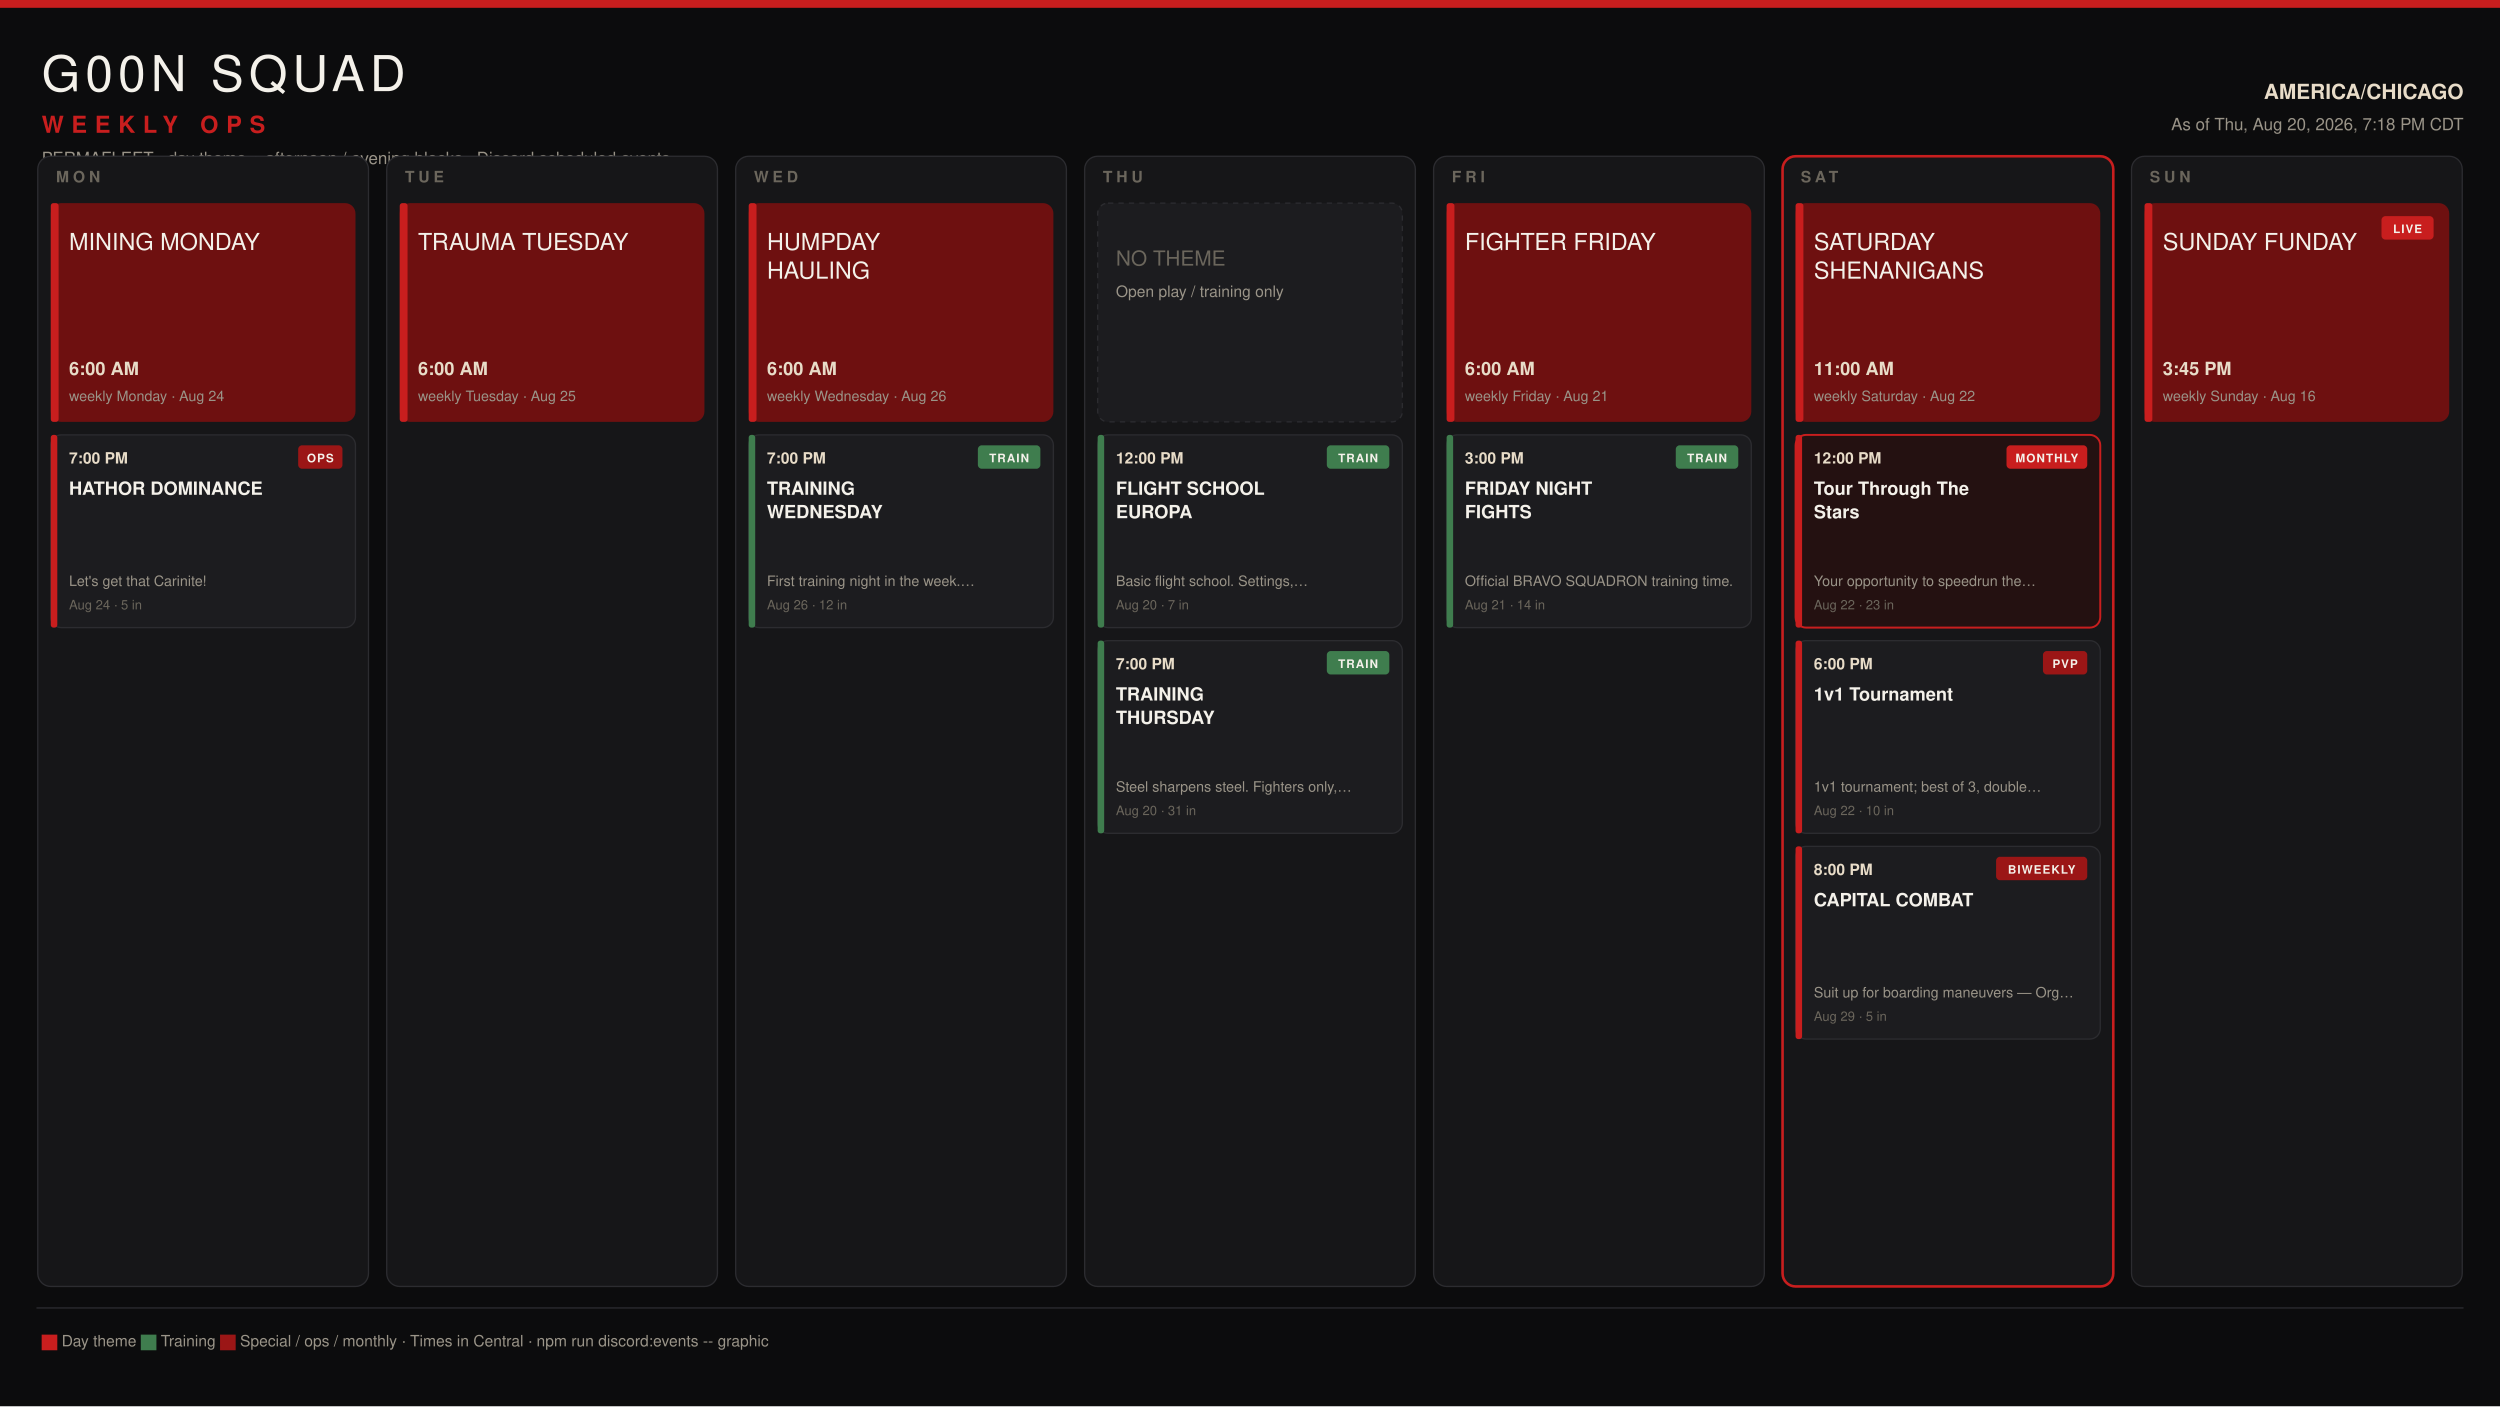
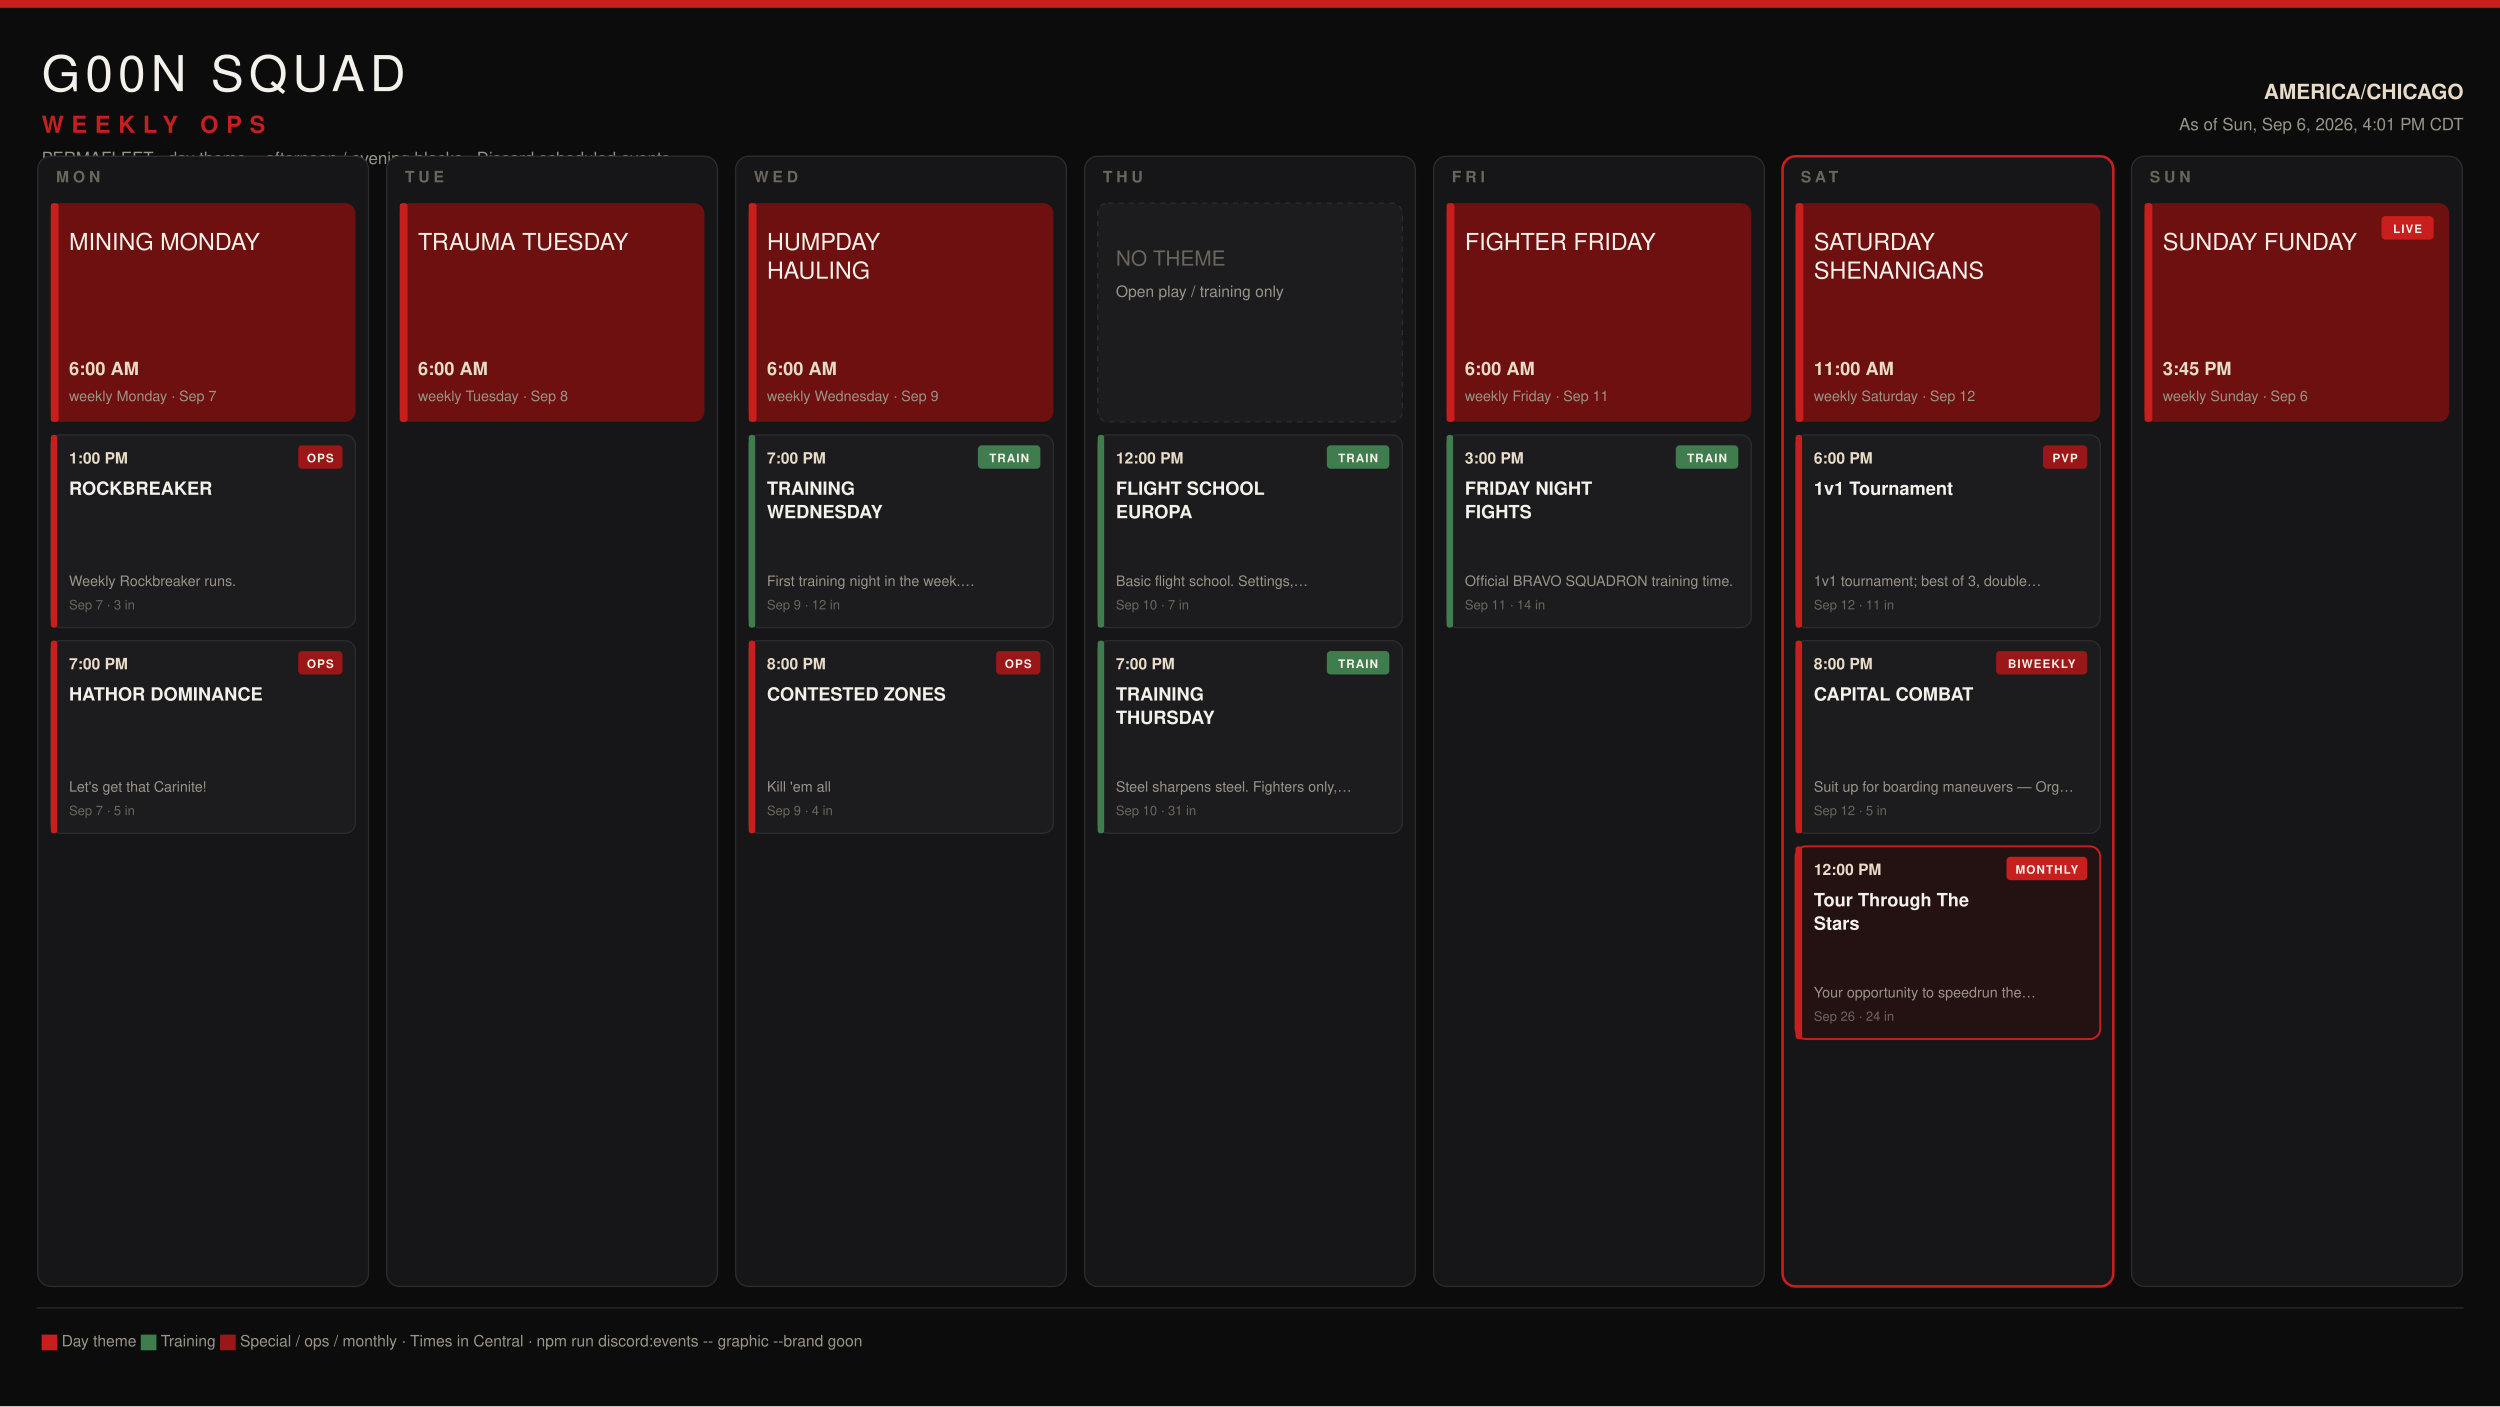
<svg xmlns="http://www.w3.org/2000/svg" width="1920" height="1080" viewBox="0 0 1920 1080" role="img" aria-label="G00N SQUAD weekly ops">
  <rect width="1920" height="1080" fill="#0c0c0d" />
  <rect x="0" y="0" width="1920" height="6" fill="#c81e1e" />
  <text x="32" y="70" fill="#f4f1ea" font-family="Arial Black, Helvetica Neue, Helvetica, Arial, sans-serif" font-size="38" letter-spacing="4">G00N SQUAD</text>
  <text x="32" y="102" fill="#c81e1e" font-family="Helvetica Neue, Helvetica, Arial, sans-serif" font-size="18" font-weight="700" letter-spacing="6">WEEKLY OPS</text>
  <text x="32" y="126" fill="#9a9488" font-family="Helvetica Neue, Helvetica, Arial, sans-serif" font-size="13">PERMAFLEET · day theme + afternoon / evening blocks · Discord scheduled events</text>
  <text x="1892" y="76" text-anchor="end" fill="#e8dcc8" font-family="Helvetica Neue, Helvetica, Arial, sans-serif" font-size="16" font-weight="700">AMERICA/CHICAGO</text>
-   <text x="1892" y="100" text-anchor="end" fill="#9a9488" font-family="Helvetica Neue, Helvetica, Arial, sans-serif" font-size="13">As of Thu, Aug 20, 2026, 7:18 PM CDT</text>
+   <text x="1892" y="100" text-anchor="end" fill="#9a9488" font-family="Helvetica Neue, Helvetica, Arial, sans-serif" font-size="13">As of Sun, Sep 6, 2026, 4:01 PM CDT</text>
  <rect x="29" y="120" width="254" height="868" rx="10" ry="10" fill="#161618" stroke="#2c2c30" stroke-width="1" />
  <text x="43" y="140" fill="#6b665c" font-family="Helvetica Neue, Helvetica, Arial, sans-serif" font-size="12" font-weight="700" letter-spacing="3">MON</text>
  <rect x="39" y="156" width="234" height="168" rx="8" ry="8" fill="#6e1010" />
  <rect x="39" y="156" width="6" height="168" fill="#c81e1e" rx="2" />
  <text fill="#f4f1ea" font-family="Arial Black, Helvetica Neue, Helvetica, Arial, sans-serif" font-size="18">
    <tspan x="53" y="192">MINING MONDAY</tspan>
  </text>
  <text x="53" y="288" fill="#e8dcc8" font-family="Helvetica Neue, Helvetica, Arial, sans-serif" font-size="14" font-weight="700">6:00 AM</text>
-   <text x="53" y="308" fill="#9a9488" font-family="Helvetica Neue, Helvetica, Arial, sans-serif" font-size="11">weekly Monday · Aug 24</text>
+   <text x="53" y="308" fill="#9a9488" font-family="Helvetica Neue, Helvetica, Arial, sans-serif" font-size="11">weekly Monday · Sep 7</text>
  <rect x="39" y="334" width="234" height="148" rx="8" ry="8" fill="#1c1c1f" stroke="#2c2c30" stroke-width="1" />
  <rect x="39" y="334" width="5" height="148" fill="#c81e1e" rx="2" />
-   <text x="53" y="356" fill="#e8dcc8" font-family="Helvetica Neue, Helvetica, Arial, sans-serif" font-size="12" font-weight="700">7:00 PM</text>
+   <text x="53" y="356" fill="#e8dcc8" font-family="Helvetica Neue, Helvetica, Arial, sans-serif" font-size="12" font-weight="700">1:00 PM</text>
  <rect x="229" y="342" width="34" height="18" rx="3" ry="3" fill="#9b1616" />
  <text x="246" y="355" text-anchor="middle" fill="#f4f1ea" font-family="Helvetica Neue, Helvetica, Arial, sans-serif" font-size="9" font-weight="700" letter-spacing="0.8">OPS</text>
  <text fill="#f4f1ea" font-family="Helvetica Neue, Helvetica, Arial, sans-serif" font-size="14" font-weight="700">
-     <tspan x="53" y="380">HATHOR DOMINANCE</tspan>
+     <tspan x="53" y="380">ROCKBREAKER</tspan>
  </text>
-   <text x="53" y="450" fill="#9a9488" font-family="Helvetica Neue, Helvetica, Arial, sans-serif" font-size="11">Let's get that Carinite!</text>
-   <text x="53" y="468" fill="#6b665c" font-family="Helvetica Neue, Helvetica, Arial, sans-serif" font-size="10">Aug 24 · 5 in</text>
+   <text x="53" y="450" fill="#9a9488" font-family="Helvetica Neue, Helvetica, Arial, sans-serif" font-size="11">Weekly Rockbreaker runs.</text>
+   <text x="53" y="468" fill="#6b665c" font-family="Helvetica Neue, Helvetica, Arial, sans-serif" font-size="10">Sep 7 · 3 in</text>
+   <rect x="39" y="492" width="234" height="148" rx="8" ry="8" fill="#1c1c1f" stroke="#2c2c30" stroke-width="1" />
+   <rect x="39" y="492" width="5" height="148" fill="#c81e1e" rx="2" />
+   <text x="53" y="514" fill="#e8dcc8" font-family="Helvetica Neue, Helvetica, Arial, sans-serif" font-size="12" font-weight="700">7:00 PM</text>
+   <rect x="229" y="500" width="34" height="18" rx="3" ry="3" fill="#9b1616" />
+   <text x="246" y="513" text-anchor="middle" fill="#f4f1ea" font-family="Helvetica Neue, Helvetica, Arial, sans-serif" font-size="9" font-weight="700" letter-spacing="0.8">OPS</text>
+   <text fill="#f4f1ea" font-family="Helvetica Neue, Helvetica, Arial, sans-serif" font-size="14" font-weight="700">
+     <tspan x="53" y="538">HATHOR DOMINANCE</tspan>
+   </text>
+   <text x="53" y="608" fill="#9a9488" font-family="Helvetica Neue, Helvetica, Arial, sans-serif" font-size="11">Let's get that Carinite!</text>
+   <text x="53" y="626" fill="#6b665c" font-family="Helvetica Neue, Helvetica, Arial, sans-serif" font-size="10">Sep 7 · 5 in</text>
  <rect x="297" y="120" width="254" height="868" rx="10" ry="10" fill="#161618" stroke="#2c2c30" stroke-width="1" />
  <text x="311" y="140" fill="#6b665c" font-family="Helvetica Neue, Helvetica, Arial, sans-serif" font-size="12" font-weight="700" letter-spacing="3">TUE</text>
  <rect x="307" y="156" width="234" height="168" rx="8" ry="8" fill="#6e1010" />
  <rect x="307" y="156" width="6" height="168" fill="#c81e1e" rx="2" />
  <text fill="#f4f1ea" font-family="Arial Black, Helvetica Neue, Helvetica, Arial, sans-serif" font-size="18">
    <tspan x="321" y="192">TRAUMA TUESDAY</tspan>
  </text>
  <text x="321" y="288" fill="#e8dcc8" font-family="Helvetica Neue, Helvetica, Arial, sans-serif" font-size="14" font-weight="700">6:00 AM</text>
-   <text x="321" y="308" fill="#9a9488" font-family="Helvetica Neue, Helvetica, Arial, sans-serif" font-size="11">weekly Tuesday · Aug 25</text>
+   <text x="321" y="308" fill="#9a9488" font-family="Helvetica Neue, Helvetica, Arial, sans-serif" font-size="11">weekly Tuesday · Sep 8</text>
  <rect x="565" y="120" width="254" height="868" rx="10" ry="10" fill="#161618" stroke="#2c2c30" stroke-width="1" />
  <text x="579" y="140" fill="#6b665c" font-family="Helvetica Neue, Helvetica, Arial, sans-serif" font-size="12" font-weight="700" letter-spacing="3">WED</text>
  <rect x="575" y="156" width="234" height="168" rx="8" ry="8" fill="#6e1010" />
  <rect x="575" y="156" width="6" height="168" fill="#c81e1e" rx="2" />
  <text fill="#f4f1ea" font-family="Arial Black, Helvetica Neue, Helvetica, Arial, sans-serif" font-size="18">
    <tspan x="589" y="192">HUMPDAY</tspan>
    <tspan x="589" y="214">HAULING</tspan>
  </text>
  <text x="589" y="288" fill="#e8dcc8" font-family="Helvetica Neue, Helvetica, Arial, sans-serif" font-size="14" font-weight="700">6:00 AM</text>
-   <text x="589" y="308" fill="#9a9488" font-family="Helvetica Neue, Helvetica, Arial, sans-serif" font-size="11">weekly Wednesday · Aug 26</text>
+   <text x="589" y="308" fill="#9a9488" font-family="Helvetica Neue, Helvetica, Arial, sans-serif" font-size="11">weekly Wednesday · Sep 9</text>
  <rect x="575" y="334" width="234" height="148" rx="8" ry="8" fill="#1c1c1f" stroke="#2c2c30" stroke-width="1" />
  <rect x="575" y="334" width="5" height="148" fill="#3f7d4e" rx="2" />
  <text x="589" y="356" fill="#e8dcc8" font-family="Helvetica Neue, Helvetica, Arial, sans-serif" font-size="12" font-weight="700">7:00 PM</text>
  <rect x="751" y="342" width="48" height="18" rx="3" ry="3" fill="#3f7d4e" />
  <text x="775" y="355" text-anchor="middle" fill="#f4f1ea" font-family="Helvetica Neue, Helvetica, Arial, sans-serif" font-size="9" font-weight="700" letter-spacing="0.8">TRAIN</text>
  <text fill="#f4f1ea" font-family="Helvetica Neue, Helvetica, Arial, sans-serif" font-size="14" font-weight="700">
    <tspan x="589" y="380">TRAINING</tspan>
    <tspan x="589" y="398">WEDNESDAY</tspan>
  </text>
  <text x="589" y="450" fill="#9a9488" font-family="Helvetica Neue, Helvetica, Arial, sans-serif" font-size="11">First training night in the week.…</text>
-   <text x="589" y="468" fill="#6b665c" font-family="Helvetica Neue, Helvetica, Arial, sans-serif" font-size="10">Aug 26 · 12 in</text>
+   <text x="589" y="468" fill="#6b665c" font-family="Helvetica Neue, Helvetica, Arial, sans-serif" font-size="10">Sep 9 · 12 in</text>
+   <rect x="575" y="492" width="234" height="148" rx="8" ry="8" fill="#1c1c1f" stroke="#2c2c30" stroke-width="1" />
+   <rect x="575" y="492" width="5" height="148" fill="#c81e1e" rx="2" />
+   <text x="589" y="514" fill="#e8dcc8" font-family="Helvetica Neue, Helvetica, Arial, sans-serif" font-size="12" font-weight="700">8:00 PM</text>
+   <rect x="765" y="500" width="34" height="18" rx="3" ry="3" fill="#9b1616" />
+   <text x="782" y="513" text-anchor="middle" fill="#f4f1ea" font-family="Helvetica Neue, Helvetica, Arial, sans-serif" font-size="9" font-weight="700" letter-spacing="0.8">OPS</text>
+   <text fill="#f4f1ea" font-family="Helvetica Neue, Helvetica, Arial, sans-serif" font-size="14" font-weight="700">
+     <tspan x="589" y="538">CONTESTED ZONES</tspan>
+   </text>
+   <text x="589" y="608" fill="#9a9488" font-family="Helvetica Neue, Helvetica, Arial, sans-serif" font-size="11">Kill 'em all</text>
+   <text x="589" y="626" fill="#6b665c" font-family="Helvetica Neue, Helvetica, Arial, sans-serif" font-size="10">Sep 9 · 4 in</text>
  <rect x="833" y="120" width="254" height="868" rx="10" ry="10" fill="#161618" stroke="#2c2c30" stroke-width="1" />
  <text x="847" y="140" fill="#6b665c" font-family="Helvetica Neue, Helvetica, Arial, sans-serif" font-size="12" font-weight="700" letter-spacing="3">THU</text>
  <rect x="843" y="156" width="234" height="168" rx="8" ry="8" fill="#1c1c1f" stroke="#2c2c30" stroke-width="1" stroke-dasharray="4 4" />
  <text x="857" y="204" fill="#6b665c" font-family="Arial Black, Helvetica Neue, Helvetica, Arial, sans-serif" font-size="16">NO THEME</text>
  <text x="857" y="228" fill="#9a9488" font-family="Helvetica Neue, Helvetica, Arial, sans-serif" font-size="12">Open play / training only</text>
  <rect x="843" y="334" width="234" height="148" rx="8" ry="8" fill="#1c1c1f" stroke="#2c2c30" stroke-width="1" />
  <rect x="843" y="334" width="5" height="148" fill="#3f7d4e" rx="2" />
  <text x="857" y="356" fill="#e8dcc8" font-family="Helvetica Neue, Helvetica, Arial, sans-serif" font-size="12" font-weight="700">12:00 PM</text>
  <rect x="1019" y="342" width="48" height="18" rx="3" ry="3" fill="#3f7d4e" />
  <text x="1043" y="355" text-anchor="middle" fill="#f4f1ea" font-family="Helvetica Neue, Helvetica, Arial, sans-serif" font-size="9" font-weight="700" letter-spacing="0.8">TRAIN</text>
  <text fill="#f4f1ea" font-family="Helvetica Neue, Helvetica, Arial, sans-serif" font-size="14" font-weight="700">
    <tspan x="857" y="380">FLIGHT SCHOOL</tspan>
    <tspan x="857" y="398">EUROPA</tspan>
  </text>
  <text x="857" y="450" fill="#9a9488" font-family="Helvetica Neue, Helvetica, Arial, sans-serif" font-size="11">Basic flight school. Settings,…</text>
-   <text x="857" y="468" fill="#6b665c" font-family="Helvetica Neue, Helvetica, Arial, sans-serif" font-size="10">Aug 20 · 7 in</text>
+   <text x="857" y="468" fill="#6b665c" font-family="Helvetica Neue, Helvetica, Arial, sans-serif" font-size="10">Sep 10 · 7 in</text>
  <rect x="843" y="492" width="234" height="148" rx="8" ry="8" fill="#1c1c1f" stroke="#2c2c30" stroke-width="1" />
  <rect x="843" y="492" width="5" height="148" fill="#3f7d4e" rx="2" />
  <text x="857" y="514" fill="#e8dcc8" font-family="Helvetica Neue, Helvetica, Arial, sans-serif" font-size="12" font-weight="700">7:00 PM</text>
  <rect x="1019" y="500" width="48" height="18" rx="3" ry="3" fill="#3f7d4e" />
  <text x="1043" y="513" text-anchor="middle" fill="#f4f1ea" font-family="Helvetica Neue, Helvetica, Arial, sans-serif" font-size="9" font-weight="700" letter-spacing="0.8">TRAIN</text>
  <text fill="#f4f1ea" font-family="Helvetica Neue, Helvetica, Arial, sans-serif" font-size="14" font-weight="700">
    <tspan x="857" y="538">TRAINING</tspan>
    <tspan x="857" y="556">THURSDAY</tspan>
  </text>
  <text x="857" y="608" fill="#9a9488" font-family="Helvetica Neue, Helvetica, Arial, sans-serif" font-size="11">Steel sharpens steel. Fighters only,…</text>
-   <text x="857" y="626" fill="#6b665c" font-family="Helvetica Neue, Helvetica, Arial, sans-serif" font-size="10">Aug 20 · 31 in</text>
+   <text x="857" y="626" fill="#6b665c" font-family="Helvetica Neue, Helvetica, Arial, sans-serif" font-size="10">Sep 10 · 31 in</text>
  <rect x="1101" y="120" width="254" height="868" rx="10" ry="10" fill="#161618" stroke="#2c2c30" stroke-width="1" />
  <text x="1115" y="140" fill="#6b665c" font-family="Helvetica Neue, Helvetica, Arial, sans-serif" font-size="12" font-weight="700" letter-spacing="3">FRI</text>
  <rect x="1111" y="156" width="234" height="168" rx="8" ry="8" fill="#6e1010" />
  <rect x="1111" y="156" width="6" height="168" fill="#c81e1e" rx="2" />
  <text fill="#f4f1ea" font-family="Arial Black, Helvetica Neue, Helvetica, Arial, sans-serif" font-size="18">
    <tspan x="1125" y="192">FIGHTER FRIDAY</tspan>
  </text>
  <text x="1125" y="288" fill="#e8dcc8" font-family="Helvetica Neue, Helvetica, Arial, sans-serif" font-size="14" font-weight="700">6:00 AM</text>
-   <text x="1125" y="308" fill="#9a9488" font-family="Helvetica Neue, Helvetica, Arial, sans-serif" font-size="11">weekly Friday · Aug 21</text>
+   <text x="1125" y="308" fill="#9a9488" font-family="Helvetica Neue, Helvetica, Arial, sans-serif" font-size="11">weekly Friday · Sep 11</text>
  <rect x="1111" y="334" width="234" height="148" rx="8" ry="8" fill="#1c1c1f" stroke="#2c2c30" stroke-width="1" />
  <rect x="1111" y="334" width="5" height="148" fill="#3f7d4e" rx="2" />
  <text x="1125" y="356" fill="#e8dcc8" font-family="Helvetica Neue, Helvetica, Arial, sans-serif" font-size="12" font-weight="700">3:00 PM</text>
  <rect x="1287" y="342" width="48" height="18" rx="3" ry="3" fill="#3f7d4e" />
  <text x="1311" y="355" text-anchor="middle" fill="#f4f1ea" font-family="Helvetica Neue, Helvetica, Arial, sans-serif" font-size="9" font-weight="700" letter-spacing="0.8">TRAIN</text>
  <text fill="#f4f1ea" font-family="Helvetica Neue, Helvetica, Arial, sans-serif" font-size="14" font-weight="700">
    <tspan x="1125" y="380">FRIDAY NIGHT</tspan>
    <tspan x="1125" y="398">FIGHTS</tspan>
  </text>
  <text x="1125" y="450" fill="#9a9488" font-family="Helvetica Neue, Helvetica, Arial, sans-serif" font-size="11">Official BRAVO SQUADRON training time.</text>
-   <text x="1125" y="468" fill="#6b665c" font-family="Helvetica Neue, Helvetica, Arial, sans-serif" font-size="10">Aug 21 · 14 in</text>
+   <text x="1125" y="468" fill="#6b665c" font-family="Helvetica Neue, Helvetica, Arial, sans-serif" font-size="10">Sep 11 · 14 in</text>
  <rect x="1369" y="120" width="254" height="868" rx="10" ry="10" fill="#161618" stroke="#c81e1e" stroke-width="2" />
  <text x="1383" y="140" fill="#6b665c" font-family="Helvetica Neue, Helvetica, Arial, sans-serif" font-size="12" font-weight="700" letter-spacing="3">SAT</text>
  <rect x="1379" y="156" width="234" height="168" rx="8" ry="8" fill="#6e1010" />
  <rect x="1379" y="156" width="6" height="168" fill="#c81e1e" rx="2" />
  <text fill="#f4f1ea" font-family="Arial Black, Helvetica Neue, Helvetica, Arial, sans-serif" font-size="18">
    <tspan x="1393" y="192">SATURDAY</tspan>
    <tspan x="1393" y="214">SHENANIGANS</tspan>
  </text>
  <text x="1393" y="288" fill="#e8dcc8" font-family="Helvetica Neue, Helvetica, Arial, sans-serif" font-size="14" font-weight="700">11:00 AM</text>
-   <text x="1393" y="308" fill="#9a9488" font-family="Helvetica Neue, Helvetica, Arial, sans-serif" font-size="11">weekly Saturday · Aug 22</text>
-   <rect x="1379" y="334" width="234" height="148" rx="8" ry="8" fill="#241111" stroke="#c81e1e" stroke-width="1.5" />
+   <text x="1393" y="308" fill="#9a9488" font-family="Helvetica Neue, Helvetica, Arial, sans-serif" font-size="11">weekly Saturday · Sep 12</text>
+   <rect x="1379" y="334" width="234" height="148" rx="8" ry="8" fill="#1c1c1f" stroke="#2c2c30" stroke-width="1" />
  <rect x="1379" y="334" width="5" height="148" fill="#c81e1e" rx="2" />
-   <text x="1393" y="356" fill="#e8dcc8" font-family="Helvetica Neue, Helvetica, Arial, sans-serif" font-size="12" font-weight="700">12:00 PM</text>
-   <rect x="1541" y="342" width="62" height="18" rx="3" ry="3" fill="#c81e1e" />
-   <text x="1572" y="355" text-anchor="middle" fill="#f4f1ea" font-family="Helvetica Neue, Helvetica, Arial, sans-serif" font-size="9" font-weight="700" letter-spacing="0.8">MONTHLY</text>
+   <text x="1393" y="356" fill="#e8dcc8" font-family="Helvetica Neue, Helvetica, Arial, sans-serif" font-size="12" font-weight="700">6:00 PM</text>
+   <rect x="1569" y="342" width="34" height="18" rx="3" ry="3" fill="#9b1616" />
+   <text x="1586" y="355" text-anchor="middle" fill="#f4f1ea" font-family="Helvetica Neue, Helvetica, Arial, sans-serif" font-size="9" font-weight="700" letter-spacing="0.8">PVP</text>
  <text fill="#f4f1ea" font-family="Helvetica Neue, Helvetica, Arial, sans-serif" font-size="14" font-weight="700">
-     <tspan x="1393" y="380">Tour Through The</tspan>
-     <tspan x="1393" y="398">Stars</tspan>
+     <tspan x="1393" y="380">1v1 Tournament</tspan>
  </text>
-   <text x="1393" y="450" fill="#9a9488" font-family="Helvetica Neue, Helvetica, Arial, sans-serif" font-size="11">Your opportunity to speedrun the…</text>
-   <text x="1393" y="468" fill="#6b665c" font-family="Helvetica Neue, Helvetica, Arial, sans-serif" font-size="10">Aug 22 · 23 in</text>
+   <text x="1393" y="450" fill="#9a9488" font-family="Helvetica Neue, Helvetica, Arial, sans-serif" font-size="11">1v1 tournament; best of 3, double…</text>
+   <text x="1393" y="468" fill="#6b665c" font-family="Helvetica Neue, Helvetica, Arial, sans-serif" font-size="10">Sep 12 · 11 in</text>
  <rect x="1379" y="492" width="234" height="148" rx="8" ry="8" fill="#1c1c1f" stroke="#2c2c30" stroke-width="1" />
  <rect x="1379" y="492" width="5" height="148" fill="#c81e1e" rx="2" />
-   <text x="1393" y="514" fill="#e8dcc8" font-family="Helvetica Neue, Helvetica, Arial, sans-serif" font-size="12" font-weight="700">6:00 PM</text>
-   <rect x="1569" y="500" width="34" height="18" rx="3" ry="3" fill="#9b1616" />
-   <text x="1586" y="513" text-anchor="middle" fill="#f4f1ea" font-family="Helvetica Neue, Helvetica, Arial, sans-serif" font-size="9" font-weight="700" letter-spacing="0.8">PVP</text>
+   <text x="1393" y="514" fill="#e8dcc8" font-family="Helvetica Neue, Helvetica, Arial, sans-serif" font-size="12" font-weight="700">8:00 PM</text>
+   <rect x="1533" y="500" width="70" height="18" rx="3" ry="3" fill="#9b1616" />
+   <text x="1568" y="513" text-anchor="middle" fill="#f4f1ea" font-family="Helvetica Neue, Helvetica, Arial, sans-serif" font-size="9" font-weight="700" letter-spacing="0.8">BIWEEKLY</text>
  <text fill="#f4f1ea" font-family="Helvetica Neue, Helvetica, Arial, sans-serif" font-size="14" font-weight="700">
-     <tspan x="1393" y="538">1v1 Tournament</tspan>
+     <tspan x="1393" y="538">CAPITAL COMBAT</tspan>
  </text>
-   <text x="1393" y="608" fill="#9a9488" font-family="Helvetica Neue, Helvetica, Arial, sans-serif" font-size="11">1v1 tournament; best of 3, double…</text>
-   <text x="1393" y="626" fill="#6b665c" font-family="Helvetica Neue, Helvetica, Arial, sans-serif" font-size="10">Aug 22 · 10 in</text>
-   <rect x="1379" y="650" width="234" height="148" rx="8" ry="8" fill="#1c1c1f" stroke="#2c2c30" stroke-width="1" />
+   <text x="1393" y="608" fill="#9a9488" font-family="Helvetica Neue, Helvetica, Arial, sans-serif" font-size="11">Suit up for boarding maneuvers — Org…</text>
+   <text x="1393" y="626" fill="#6b665c" font-family="Helvetica Neue, Helvetica, Arial, sans-serif" font-size="10">Sep 12 · 5 in</text>
+   <rect x="1379" y="650" width="234" height="148" rx="8" ry="8" fill="#241111" stroke="#c81e1e" stroke-width="1.5" />
  <rect x="1379" y="650" width="5" height="148" fill="#c81e1e" rx="2" />
-   <text x="1393" y="672" fill="#e8dcc8" font-family="Helvetica Neue, Helvetica, Arial, sans-serif" font-size="12" font-weight="700">8:00 PM</text>
-   <rect x="1533" y="658" width="70" height="18" rx="3" ry="3" fill="#9b1616" />
-   <text x="1568" y="671" text-anchor="middle" fill="#f4f1ea" font-family="Helvetica Neue, Helvetica, Arial, sans-serif" font-size="9" font-weight="700" letter-spacing="0.8">BIWEEKLY</text>
+   <text x="1393" y="672" fill="#e8dcc8" font-family="Helvetica Neue, Helvetica, Arial, sans-serif" font-size="12" font-weight="700">12:00 PM</text>
+   <rect x="1541" y="658" width="62" height="18" rx="3" ry="3" fill="#c81e1e" />
+   <text x="1572" y="671" text-anchor="middle" fill="#f4f1ea" font-family="Helvetica Neue, Helvetica, Arial, sans-serif" font-size="9" font-weight="700" letter-spacing="0.8">MONTHLY</text>
  <text fill="#f4f1ea" font-family="Helvetica Neue, Helvetica, Arial, sans-serif" font-size="14" font-weight="700">
-     <tspan x="1393" y="696">CAPITAL COMBAT</tspan>
+     <tspan x="1393" y="696">Tour Through The</tspan>
+     <tspan x="1393" y="714">Stars</tspan>
  </text>
-   <text x="1393" y="766" fill="#9a9488" font-family="Helvetica Neue, Helvetica, Arial, sans-serif" font-size="11">Suit up for boarding maneuvers — Org…</text>
-   <text x="1393" y="784" fill="#6b665c" font-family="Helvetica Neue, Helvetica, Arial, sans-serif" font-size="10">Aug 29 · 5 in</text>
+   <text x="1393" y="766" fill="#9a9488" font-family="Helvetica Neue, Helvetica, Arial, sans-serif" font-size="11">Your opportunity to speedrun the…</text>
+   <text x="1393" y="784" fill="#6b665c" font-family="Helvetica Neue, Helvetica, Arial, sans-serif" font-size="10">Sep 26 · 24 in</text>
  <rect x="1637" y="120" width="254" height="868" rx="10" ry="10" fill="#161618" stroke="#2c2c30" stroke-width="1" />
  <text x="1651" y="140" fill="#6b665c" font-family="Helvetica Neue, Helvetica, Arial, sans-serif" font-size="12" font-weight="700" letter-spacing="3">SUN</text>
  <rect x="1647" y="156" width="234" height="168" rx="8" ry="8" fill="#6e1010" />
  <rect x="1647" y="156" width="6" height="168" fill="#c81e1e" rx="2" />
  <text fill="#f4f1ea" font-family="Arial Black, Helvetica Neue, Helvetica, Arial, sans-serif" font-size="18">
    <tspan x="1661" y="192">SUNDAY FUNDAY</tspan>
  </text>
  <rect x="1829" y="166" width="40" height="18" rx="3" ry="3" fill="#c81e1e" />
  <text x="1849" y="179" text-anchor="middle" fill="#f4f1ea" font-family="Helvetica Neue, Helvetica, Arial, sans-serif" font-size="9" font-weight="700" letter-spacing="0.8">LIVE</text>
  <text x="1661" y="288" fill="#e8dcc8" font-family="Helvetica Neue, Helvetica, Arial, sans-serif" font-size="14" font-weight="700">3:45 PM</text>
-   <text x="1661" y="308" fill="#9a9488" font-family="Helvetica Neue, Helvetica, Arial, sans-serif" font-size="11">weekly Sunday · Aug 16</text>
+   <text x="1661" y="308" fill="#9a9488" font-family="Helvetica Neue, Helvetica, Arial, sans-serif" font-size="11">weekly Sunday · Sep 6</text>
  <rect x="28" y="1004" width="1864" height="1" fill="#2c2c30" />
  <text x="32" y="1034" fill="#9a9488" font-family="Helvetica Neue, Helvetica, Arial, sans-serif" font-size="12">
-     <tspan fill="#c81e1e">█</tspan> Day theme   <tspan fill="#3f7d4e">█</tspan> Training   <tspan fill="#9b1616">█</tspan> Special / ops / monthly   ·   Times in Central   ·   npm run discord:events -- graphic</text>
+     <tspan fill="#c81e1e">█</tspan> Day theme   <tspan fill="#3f7d4e">█</tspan> Training   <tspan fill="#9b1616">█</tspan> Special / ops / monthly   ·   Times in Central   ·   npm run discord:events -- graphic --brand goon</text>
</svg>
